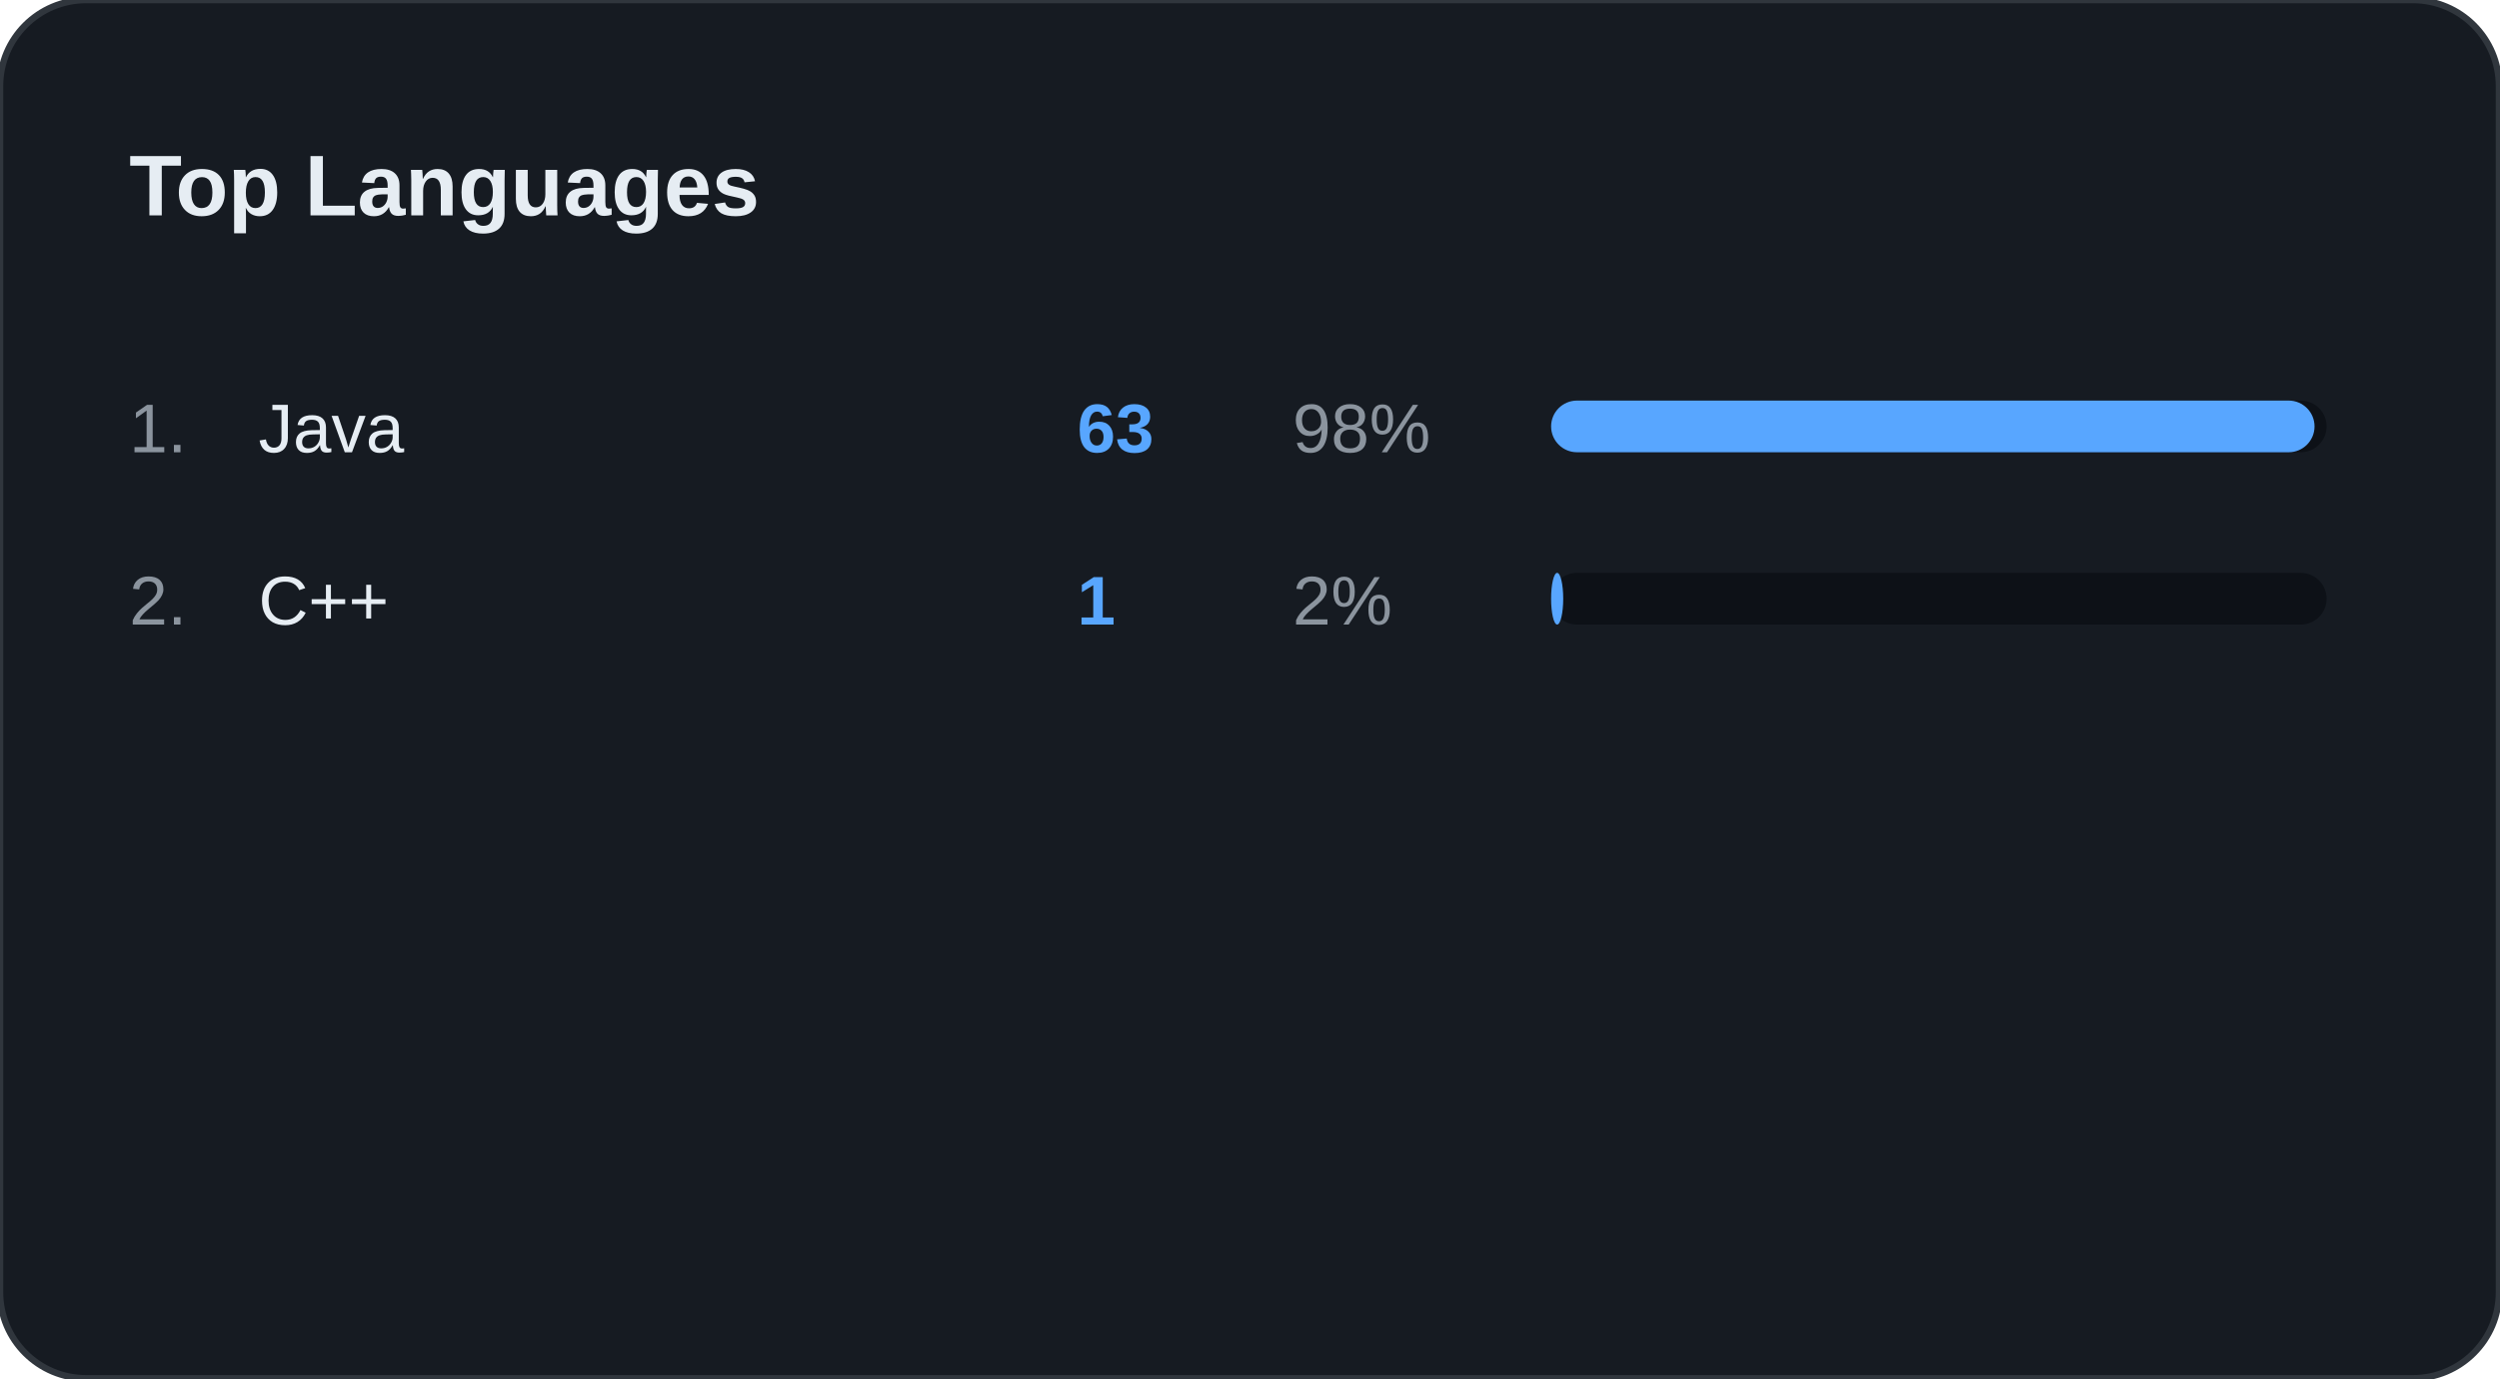
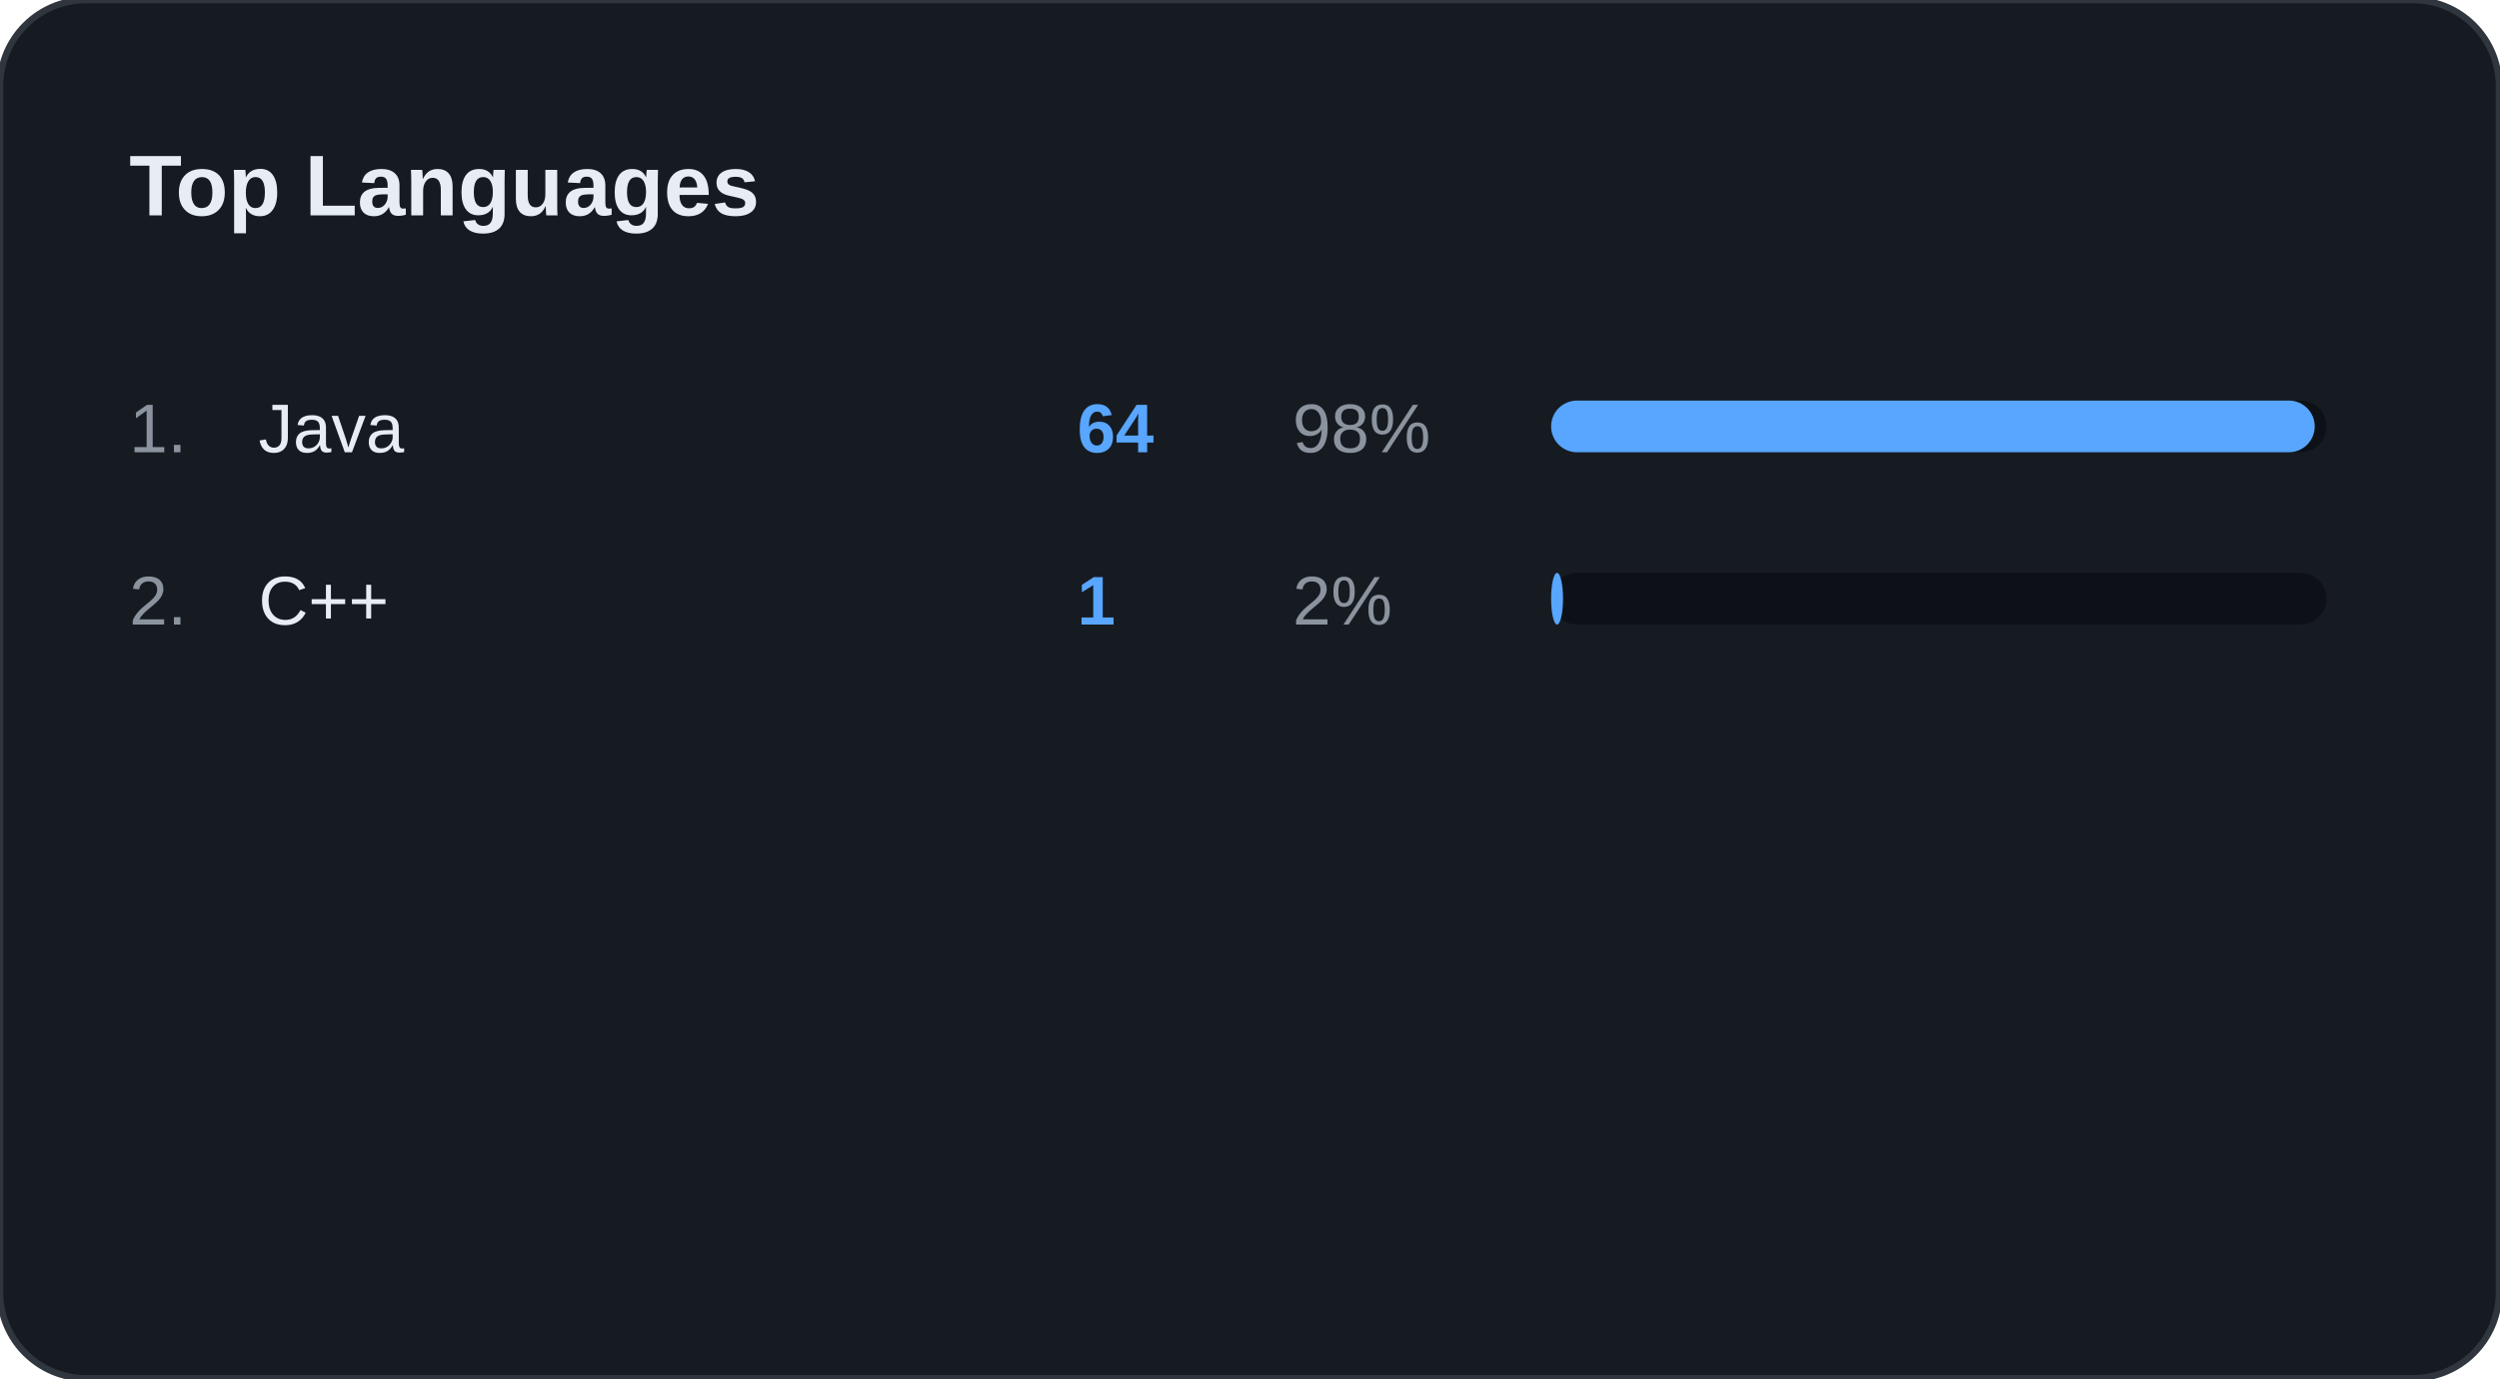
<svg xmlns="http://www.w3.org/2000/svg" width="100%" viewBox="0 0 580 320" preserveAspectRatio="xMidYMid meet">
  <rect width="580" height="320" rx="20" fill="#161B22" stroke="#30363D" stroke-width="1.5" />
  <text x="30" y="50" font-family="Segoe UI, Arial, sans-serif" font-size="20" font-weight="bold" fill="#E6EDF3">Top Languages</text>
  <text x="30" y="105" font-family="Segoe UI, Arial, sans-serif" font-size="16" fill="#8B949E">1.</text>
  <text x="60" y="105" font-family="Segoe UI, Arial, sans-serif" font-size="16" fill="#E6EDF3">Java</text>
-   <text x="250" y="105" font-family="Segoe UI, Arial, sans-serif" font-size="16" font-weight="bold" fill="#58A6FF">63</text>
+   <text x="250" y="105" font-family="Segoe UI, Arial, sans-serif" font-size="16" font-weight="bold" fill="#58A6FF">64</text>
  <text x="300" y="105" font-family="Segoe UI, Arial, sans-serif" font-size="16" fill="#8B949E">98%</text>
  <rect x="360" y="93" width="180" height="12" rx="6" fill="#0D1117" />
-   <rect x="360" y="93" width="177.188" height="12" rx="6" fill="#58A6FF" />
+   <rect x="360" y="93" width="177.231" height="12" rx="6" fill="#58A6FF" />
  <text x="30" y="145" font-family="Segoe UI, Arial, sans-serif" font-size="16" fill="#8B949E">2.</text>
  <text x="60" y="145" font-family="Segoe UI, Arial, sans-serif" font-size="16" fill="#E6EDF3">C++</text>
  <text x="250" y="145" font-family="Segoe UI, Arial, sans-serif" font-size="16" font-weight="bold" fill="#58A6FF">1</text>
  <text x="300" y="145" font-family="Segoe UI, Arial, sans-serif" font-size="16" fill="#8B949E">2%</text>
  <rect x="360" y="133" width="180" height="12" rx="6" fill="#0D1117" />
-   <rect x="360" y="133" width="2.812" height="12" rx="6" fill="#58A6FF" />
+   <rect x="360" y="133" width="2.769" height="12" rx="6" fill="#58A6FF" />
</svg>
